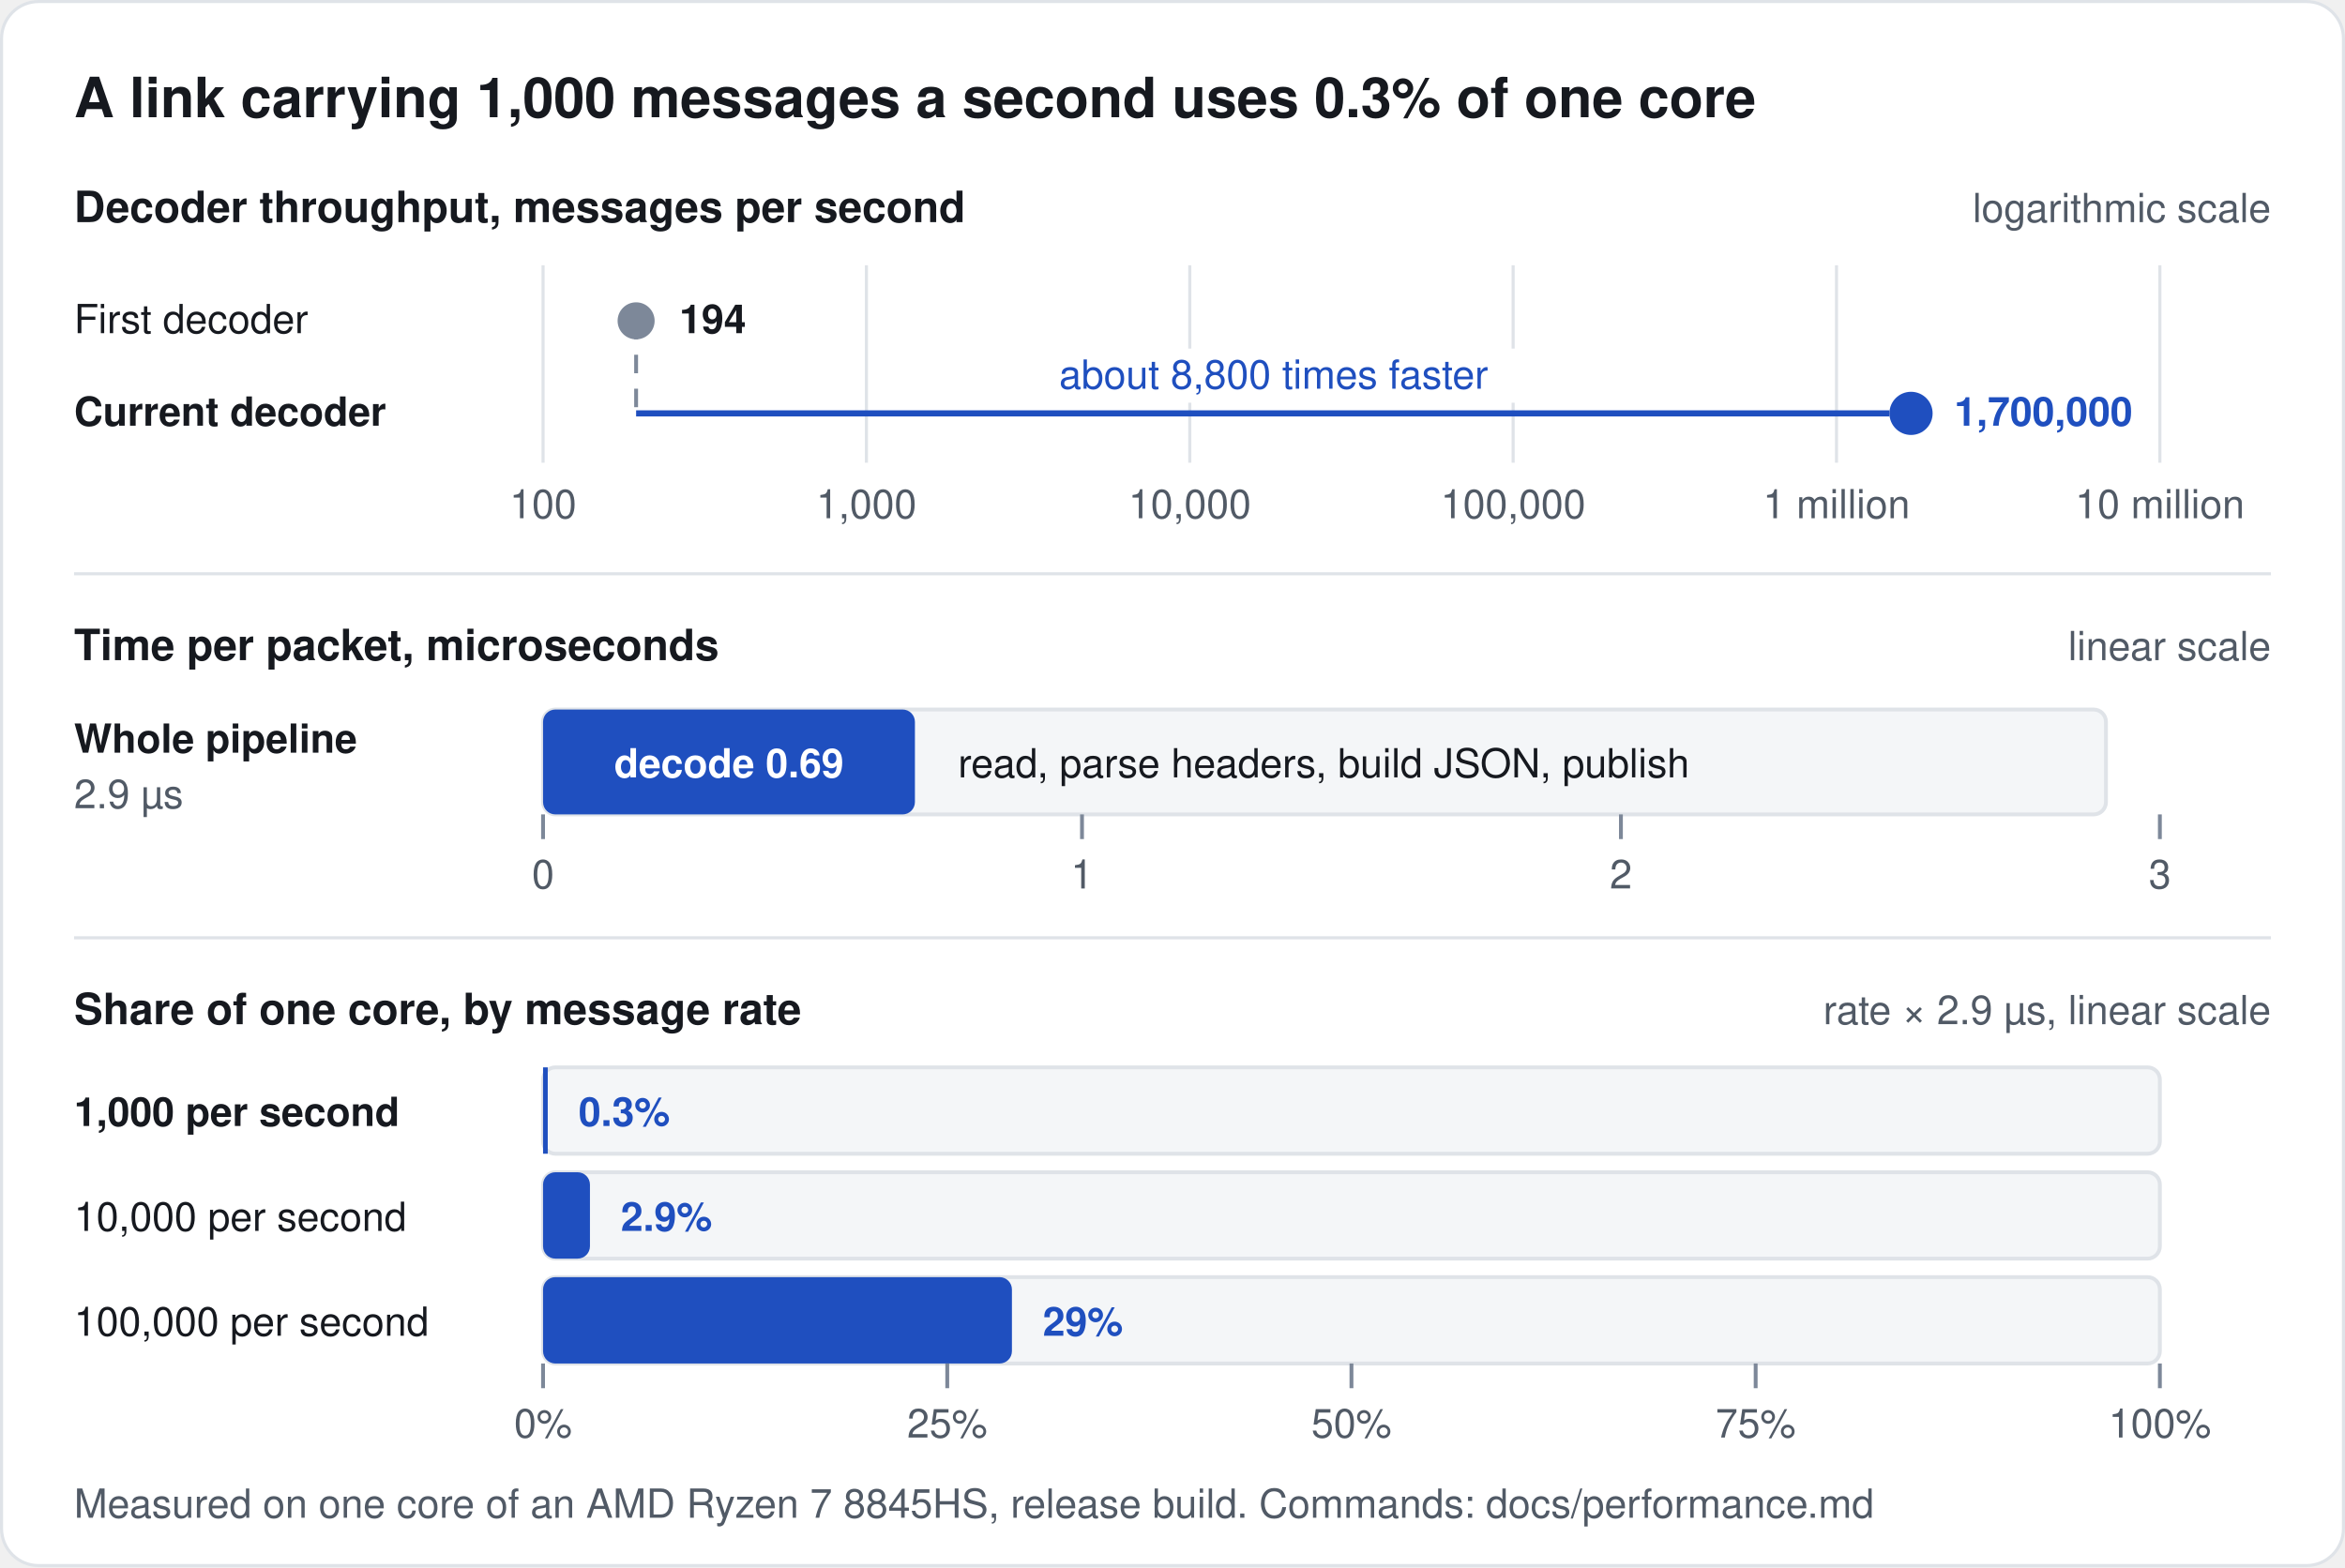
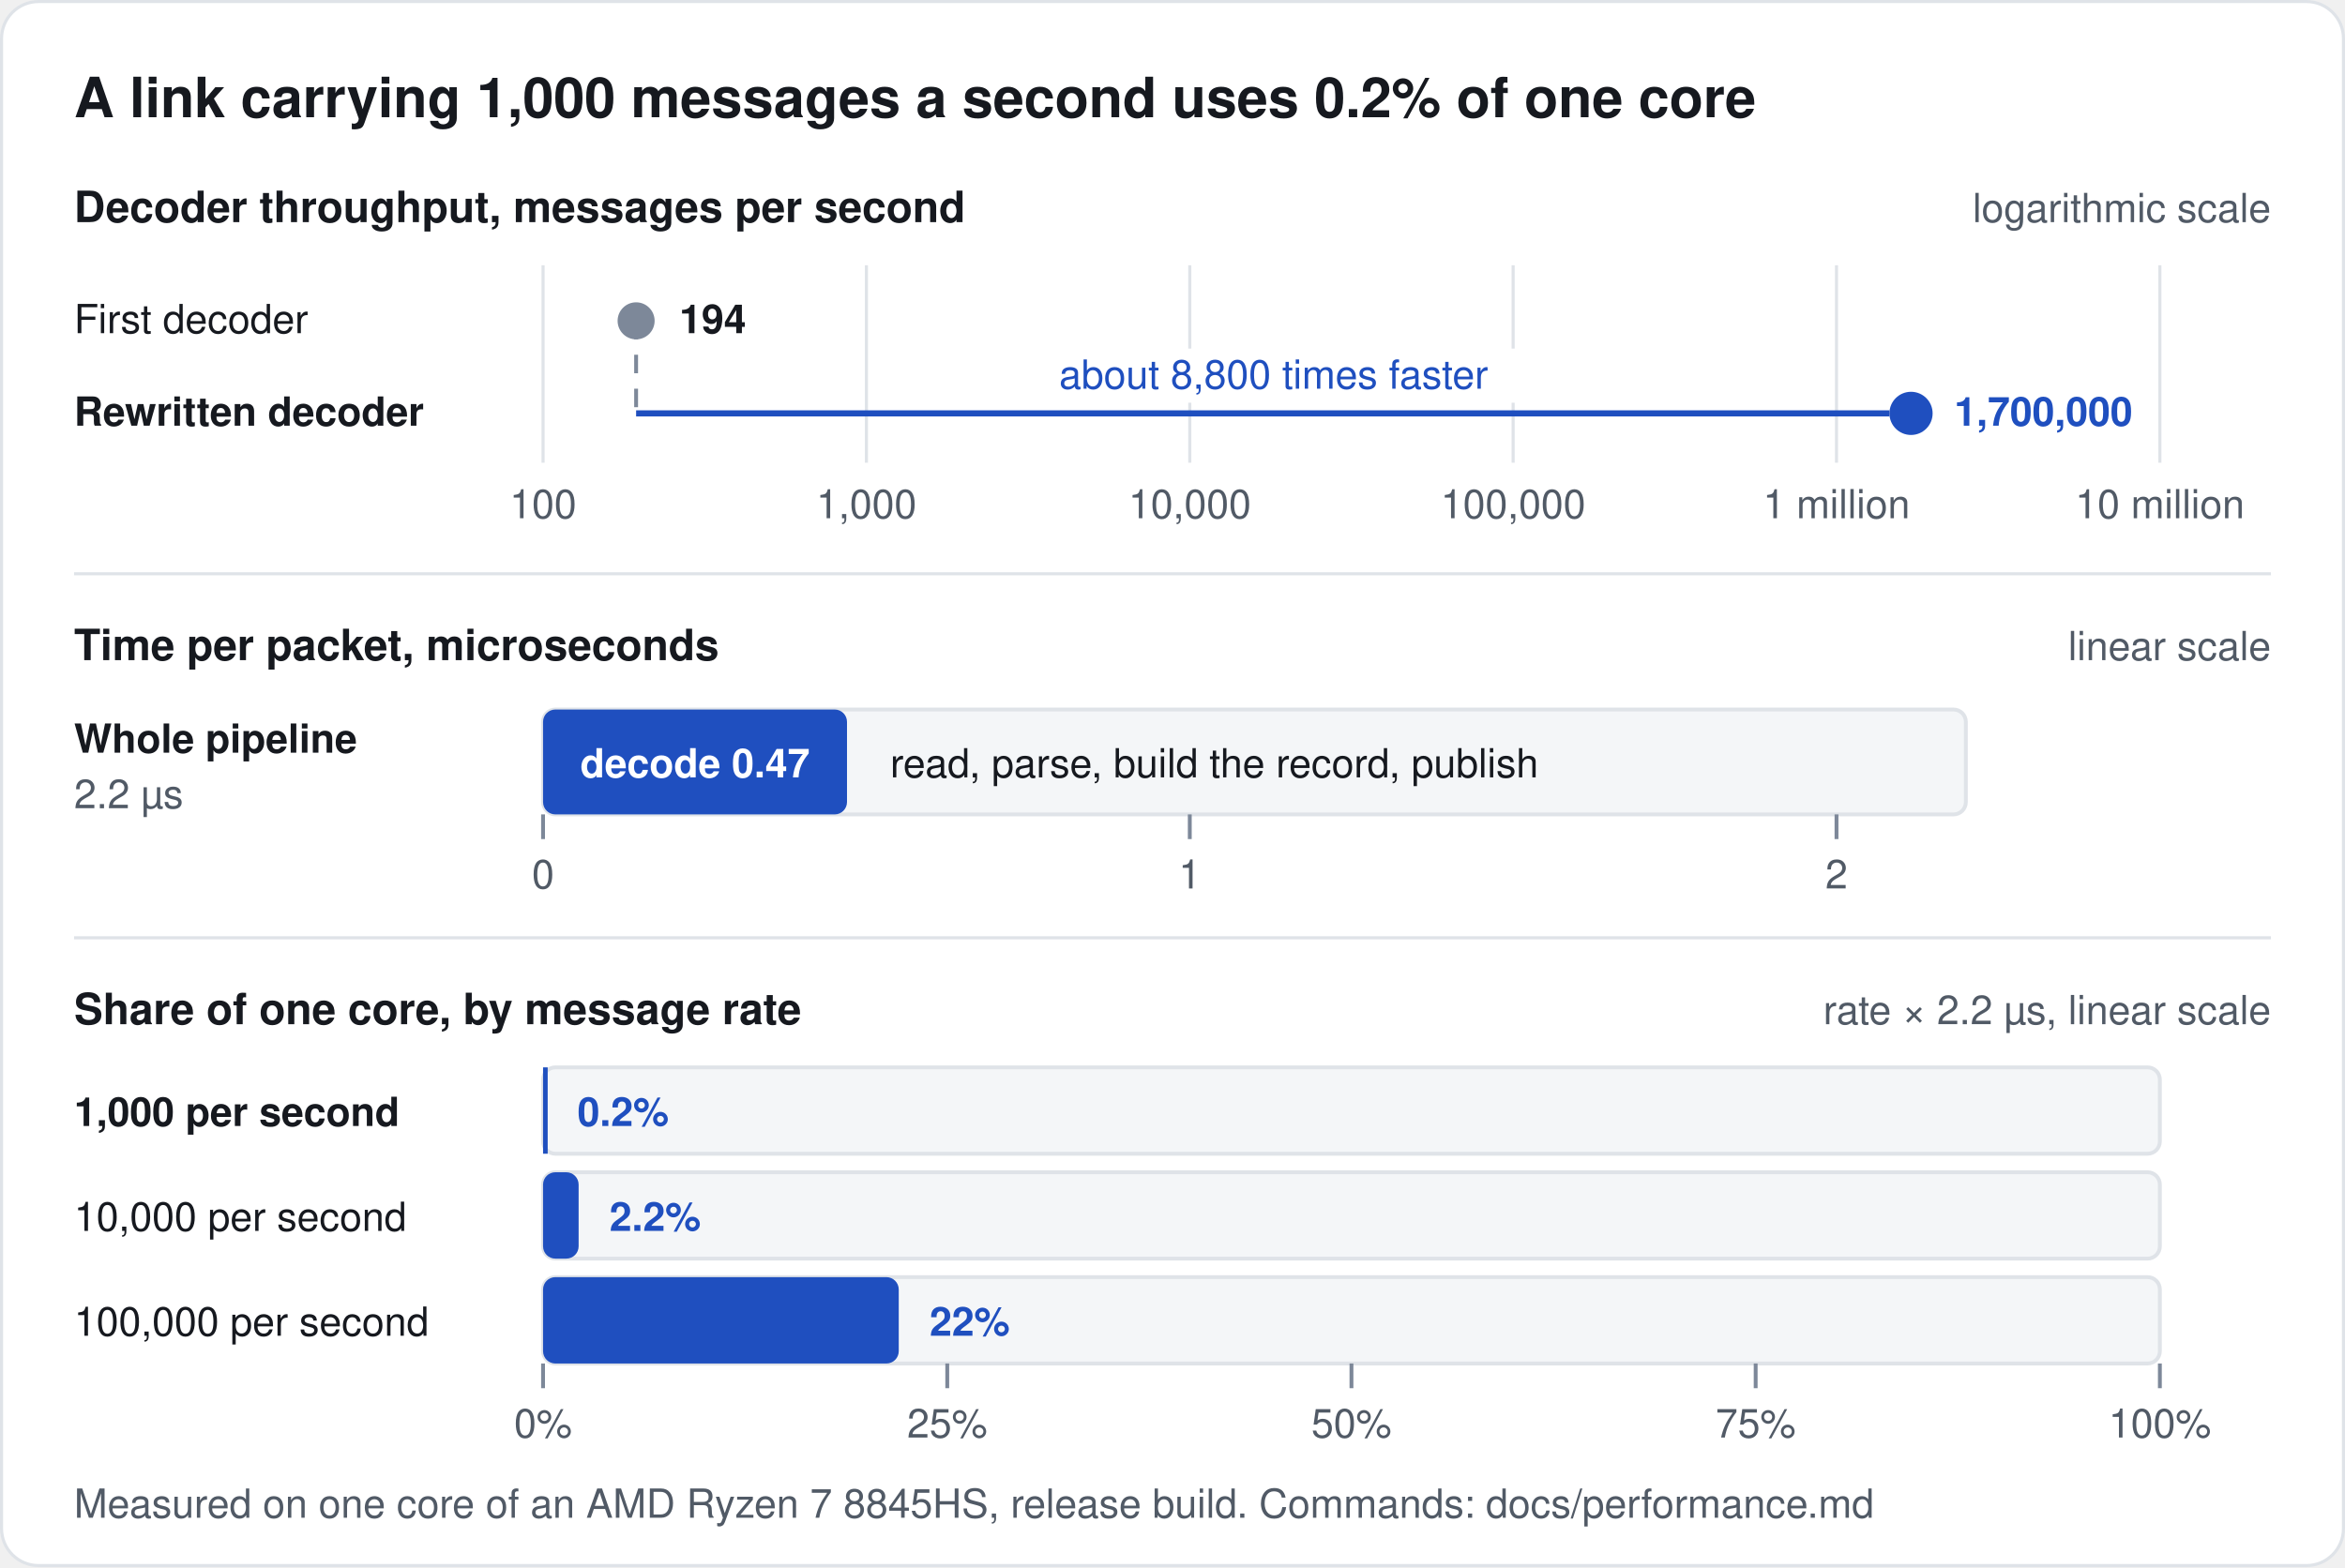
- <svg xmlns="http://www.w3.org/2000/svg" viewBox="0 0 760 508" width="760" height="508" role="img" aria-labelledby="performance-title performance-desc" aria-label="A link carrying 1,000 messages a second uses 0.3% of one core">
+ <svg xmlns="http://www.w3.org/2000/svg" viewBox="0 0 760 508" width="760" height="508" role="img" aria-labelledby="performance-title performance-desc" aria-label="A link carrying 1,000 messages a second uses 0.2% of one core">
  <style>text{font-family:"Helvetica Neue", Helvetica, Arial, "Liberation Sans", sans-serif}.m{font-family:Menlo, Consolas, "Liberation Mono", "Courier New", monospace}.t{fill:#16191f}.q{fill:#515a66}.a{fill:#1f4fbf}.g{fill:#24703a}.w{fill:#8a5300}.i{fill:#5b4bb0}.mu{fill:#5a606a}.on{fill:#ffffff}.bg{fill:#ffffff;stroke:#dfe3e8;stroke-width:1}.bx{fill:#ffffff;stroke:#7d8899;stroke-width:1.25}.bxp{fill:#f4f6f8;stroke:#dfe3e8;stroke-width:1.25}.bxa{fill:#e6edfb;stroke:#1f4fbf;stroke-width:1.25}.bxg{fill:#e3f4e7;stroke:#24703a;stroke-width:1.25}.bxw{fill:#fcefd6;stroke:#8a5300;stroke-width:1.25}.bxm{fill:#eeeeec;stroke:#5a606a;stroke-width:1.25;stroke-dasharray:2 4}.bxd{fill:#ffffff;stroke:#7d8899;stroke-width:1.25;stroke-dasharray:5 4}.ln{stroke:#7d8899;stroke-width:1.25;fill:none}.lnk{stroke:#16191f;stroke-width:3;fill:none}.lna{stroke:#1f4fbf;stroke-width:2;fill:none}.lnd{stroke:#7d8899;stroke-width:1.25;fill:none;stroke-dasharray:6 5}.lnr{stroke:#dfe3e8;stroke-width:1;fill:none}.fa{fill:#1f4fbf}.fl{fill:#7d8899}.fk{fill:#16191f}.fg{fill:#24703a}.fp{fill:#f4f6f8}.fr{fill:#dfe3e8}.f0{fill:#e6edfb}.f1{fill:#fcefd6}.f2{fill:#eeebfa}.f3{fill:#e3f4e7}.s0{stroke:#1f4fbf}.s1{stroke:#8a5300}.s2{stroke:#5b4bb0}.s3{stroke:#24703a}.c0{fill:#1f4fbf}.c1{fill:#8a5300}.c2{fill:#5b4bb0}.c3{fill:#24703a}.pp{fill:#ffffff}path,line{stroke-linejoin:round}</style>
  <rect class="bg" x="0.5" y="0.5" width="759" height="507" rx="12" />
-   <text x="24" y="38" font-size="18" font-weight="700" data-role="title" class="t">A link carrying 1,000 messages a second uses 0.3% of one core</text>
+   <text x="24" y="38" font-size="18" font-weight="700" data-role="title" class="t">A link carrying 1,000 messages a second uses 0.2% of one core</text>
  <text x="24" y="72" font-size="14" font-weight="700" data-role="note" class="t">Decoder throughput, messages per second</text>
  <text x="736" y="72" font-size="13" text-anchor="end" class="q">logarithmic scale</text>
  <path d="M176 86L176 150" class="lnr" data-lint="nohead" />
  <text x="176" y="168" font-size="13" text-anchor="middle" class="q">100</text>
  <path d="M280.8 86L280.8 150" class="lnr" data-lint="nohead" />
  <text x="280.8" y="168" font-size="13" text-anchor="middle" class="q">1,000</text>
  <path d="M385.6 86L385.6 150" class="lnr" data-lint="nohead" />
  <text x="385.6" y="168" font-size="13" text-anchor="middle" class="q">10,000</text>
  <path d="M490.4 86L490.4 150" class="lnr" data-lint="nohead" />
  <text x="490.4" y="168" font-size="13" text-anchor="middle" class="q">100,000</text>
  <path d="M595.2 86L595.2 150" class="lnr" data-lint="nohead" />
  <text x="595.2" y="168" font-size="13" text-anchor="middle" class="q">1 million</text>
  <path d="M700 86L700 150" class="lnr" data-lint="nohead" />
  <text x="700" y="168" font-size="13" text-anchor="middle" class="q">10 million</text>
  <text x="24" y="108" font-size="13" class="t">First decoder</text>
-   <text x="24" y="138" font-size="13" font-weight="700" class="t">Current decoder</text>
+   <text x="24" y="138" font-size="13" font-weight="700" class="t">Rewritten decoder</text>
  <path d="M206.16 104L206.16 134" class="lnd" data-lint="nohead" />
  <circle cx="206.16" cy="104" r="6" class="fl" />
  <text x="220.16" y="108" font-size="13" font-weight="700" class="t">194</text>
  <path d="M206.16 134L612.35 134" class="lna" data-lint="nohead" />
  <circle cx="619.35" cy="134" r="7" class="fa" />
  <text x="633.35" y="138" font-size="13" font-weight="700" class="a">1,700,000</text>
  <rect x="333.43" y="113" width="158.64" height="17.55" class="pp" data-lint="halo" />
  <text x="412.76" y="126" font-size="13" text-anchor="middle" data-lint="halo" class="a">about 8,800 times faster</text>
  <path d="M24 186L736 186" class="lnr" data-lint="nohead" />
  <text x="24" y="214" font-size="14" font-weight="700" data-role="note" class="t">Time per packet, microseconds</text>
  <text x="736" y="214" font-size="13" text-anchor="end" class="q">linear scale</text>
-   <rect x="176" y="230" width="506.53" height="34" rx="4" class="bxp" />
-   <rect x="176" y="230" width="120.52" height="34" rx="4" class="fa" />
-   <text x="236.26" y="252" font-size="13" font-weight="700" text-anchor="middle" class="on">decode 0.69</text>
-   <text x="310.52" y="252" font-size="13" class="t">read, parse headers, build JSON, publish</text>
+   <rect x="176" y="230" width="461.12" height="34" rx="4" class="bxp" />
+   <rect x="176" y="230" width="98.51" height="34" rx="4" class="fa" />
+   <text x="225.26" y="252" font-size="13" font-weight="700" text-anchor="middle" class="on">decode 0.47</text>
+   <text x="288.51" y="252" font-size="13" class="t">read, parse, build the record, publish</text>
  <text x="24" y="244" font-size="13" font-weight="700" class="t">Whole pipeline</text>
-   <text x="24" y="262" font-size="13" class="q">2.9 µs</text>
+   <text x="24" y="262" font-size="13" class="q">2.2 µs</text>
  <path d="M176 264L176 272" class="ln" data-lint="nohead" />
  <text x="176" y="288" font-size="13" text-anchor="middle" class="q">0</text>
-   <path d="M350.67 264L350.67 272" class="ln" data-lint="nohead" />
-   <text x="350.67" y="288" font-size="13" text-anchor="middle" class="q">1</text>
-   <path d="M525.33 264L525.33 272" class="ln" data-lint="nohead" />
-   <text x="525.33" y="288" font-size="13" text-anchor="middle" class="q">2</text>
-   <path d="M700 264L700 272" class="ln" data-lint="nohead" />
-   <text x="700" y="288" font-size="13" text-anchor="middle" class="q">3</text>
+   <path d="M385.6 264L385.6 272" class="ln" data-lint="nohead" />
+   <text x="385.6" y="288" font-size="13" text-anchor="middle" class="q">1</text>
+   <path d="M595.2 264L595.2 272" class="ln" data-lint="nohead" />
+   <text x="595.2" y="288" font-size="13" text-anchor="middle" class="q">2</text>
  <path d="M24 304L736 304" class="lnr" data-lint="nohead" />
  <text x="24" y="332" font-size="14" font-weight="700" data-role="note" class="t">Share of one core, by message rate</text>
-   <text x="736" y="332" font-size="13" text-anchor="end" class="q">rate × 2.9 µs, linear scale</text>
+   <text x="736" y="332" font-size="13" text-anchor="end" class="q">rate × 2.2 µs, linear scale</text>
  <text x="24" y="365" font-size="13" font-weight="700" class="t">1,000 per second</text>
  <rect x="176" y="346" width="524" height="28" rx="4" class="bxp" />
-   <rect x="176" y="346" width="1.52" height="28" rx="0" class="fa" />
-   <text x="187.52" y="365" font-size="13" font-weight="700" class="a">0.3%</text>
+   <rect x="176" y="346" width="1.5" height="28" rx="0" class="fa" />
+   <text x="187.15" y="365" font-size="13" font-weight="700" class="a">0.2%</text>
  <text x="24" y="399" font-size="13" class="t">10,000 per second</text>
  <rect x="176" y="380" width="524" height="28" rx="4" class="bxp" />
-   <rect x="176" y="380" width="15.2" height="28" rx="4" class="fa" />
-   <text x="201.2" y="399" font-size="13" font-weight="700" class="a">2.9%</text>
+   <rect x="176" y="380" width="11.53" height="28" rx="4" class="fa" />
+   <text x="197.53" y="399" font-size="13" font-weight="700" class="a">2.2%</text>
  <text x="24" y="433" font-size="13" class="t">100,000 per second</text>
  <rect x="176" y="414" width="524" height="28" rx="4" class="bxp" />
-   <rect x="176" y="414" width="151.96" height="28" rx="4" class="fa" />
-   <text x="337.96" y="433" font-size="13" font-weight="700" class="a">29%</text>
+   <rect x="176" y="414" width="115.28" height="28" rx="4" class="fa" />
+   <text x="301.28" y="433" font-size="13" font-weight="700" class="a">22%</text>
  <path d="M176 442L176 450" class="ln" data-lint="nohead" />
  <text x="176" y="466" font-size="13" text-anchor="middle" class="q">0%</text>
  <path d="M307 442L307 450" class="ln" data-lint="nohead" />
  <text x="307" y="466" font-size="13" text-anchor="middle" class="q">25%</text>
  <path d="M438 442L438 450" class="ln" data-lint="nohead" />
  <text x="438" y="466" font-size="13" text-anchor="middle" class="q">50%</text>
  <path d="M569 442L569 450" class="ln" data-lint="nohead" />
  <text x="569" y="466" font-size="13" text-anchor="middle" class="q">75%</text>
  <path d="M700 442L700 450" class="ln" data-lint="nohead" />
  <text x="700" y="466" font-size="13" text-anchor="middle" class="q">100%</text>
  <text x="24" y="492" font-size="13" data-role="note" class="q">Measured on one core of an AMD Ryzen 7 8845HS, release build. Commands: docs/performance.md</text>
</svg>
